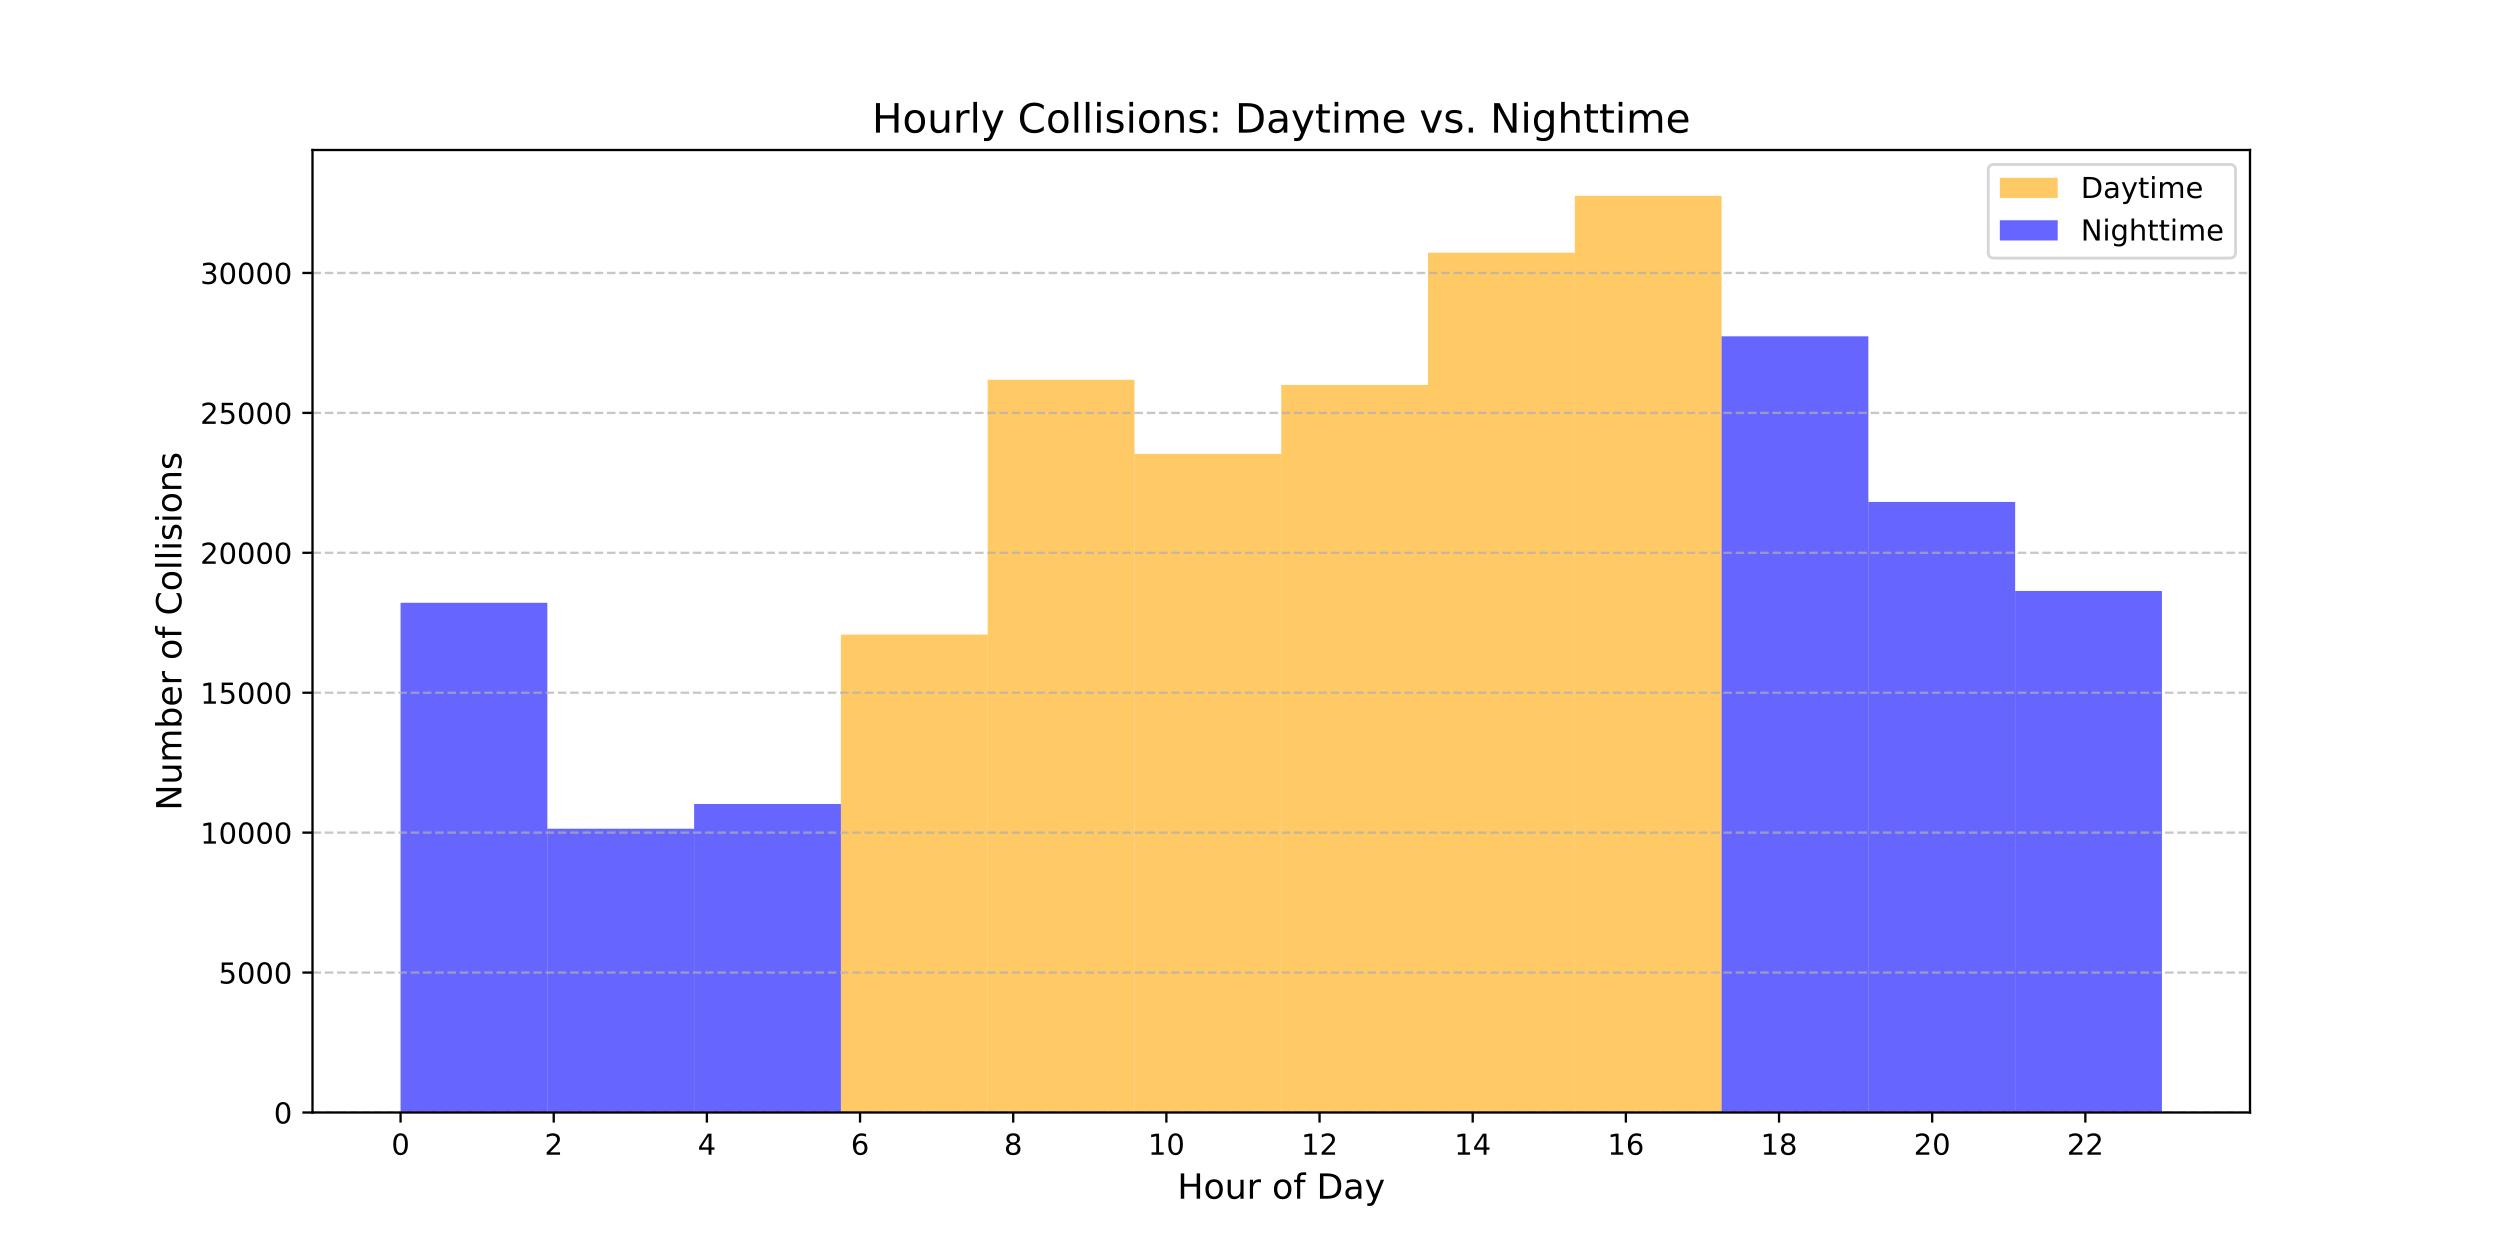
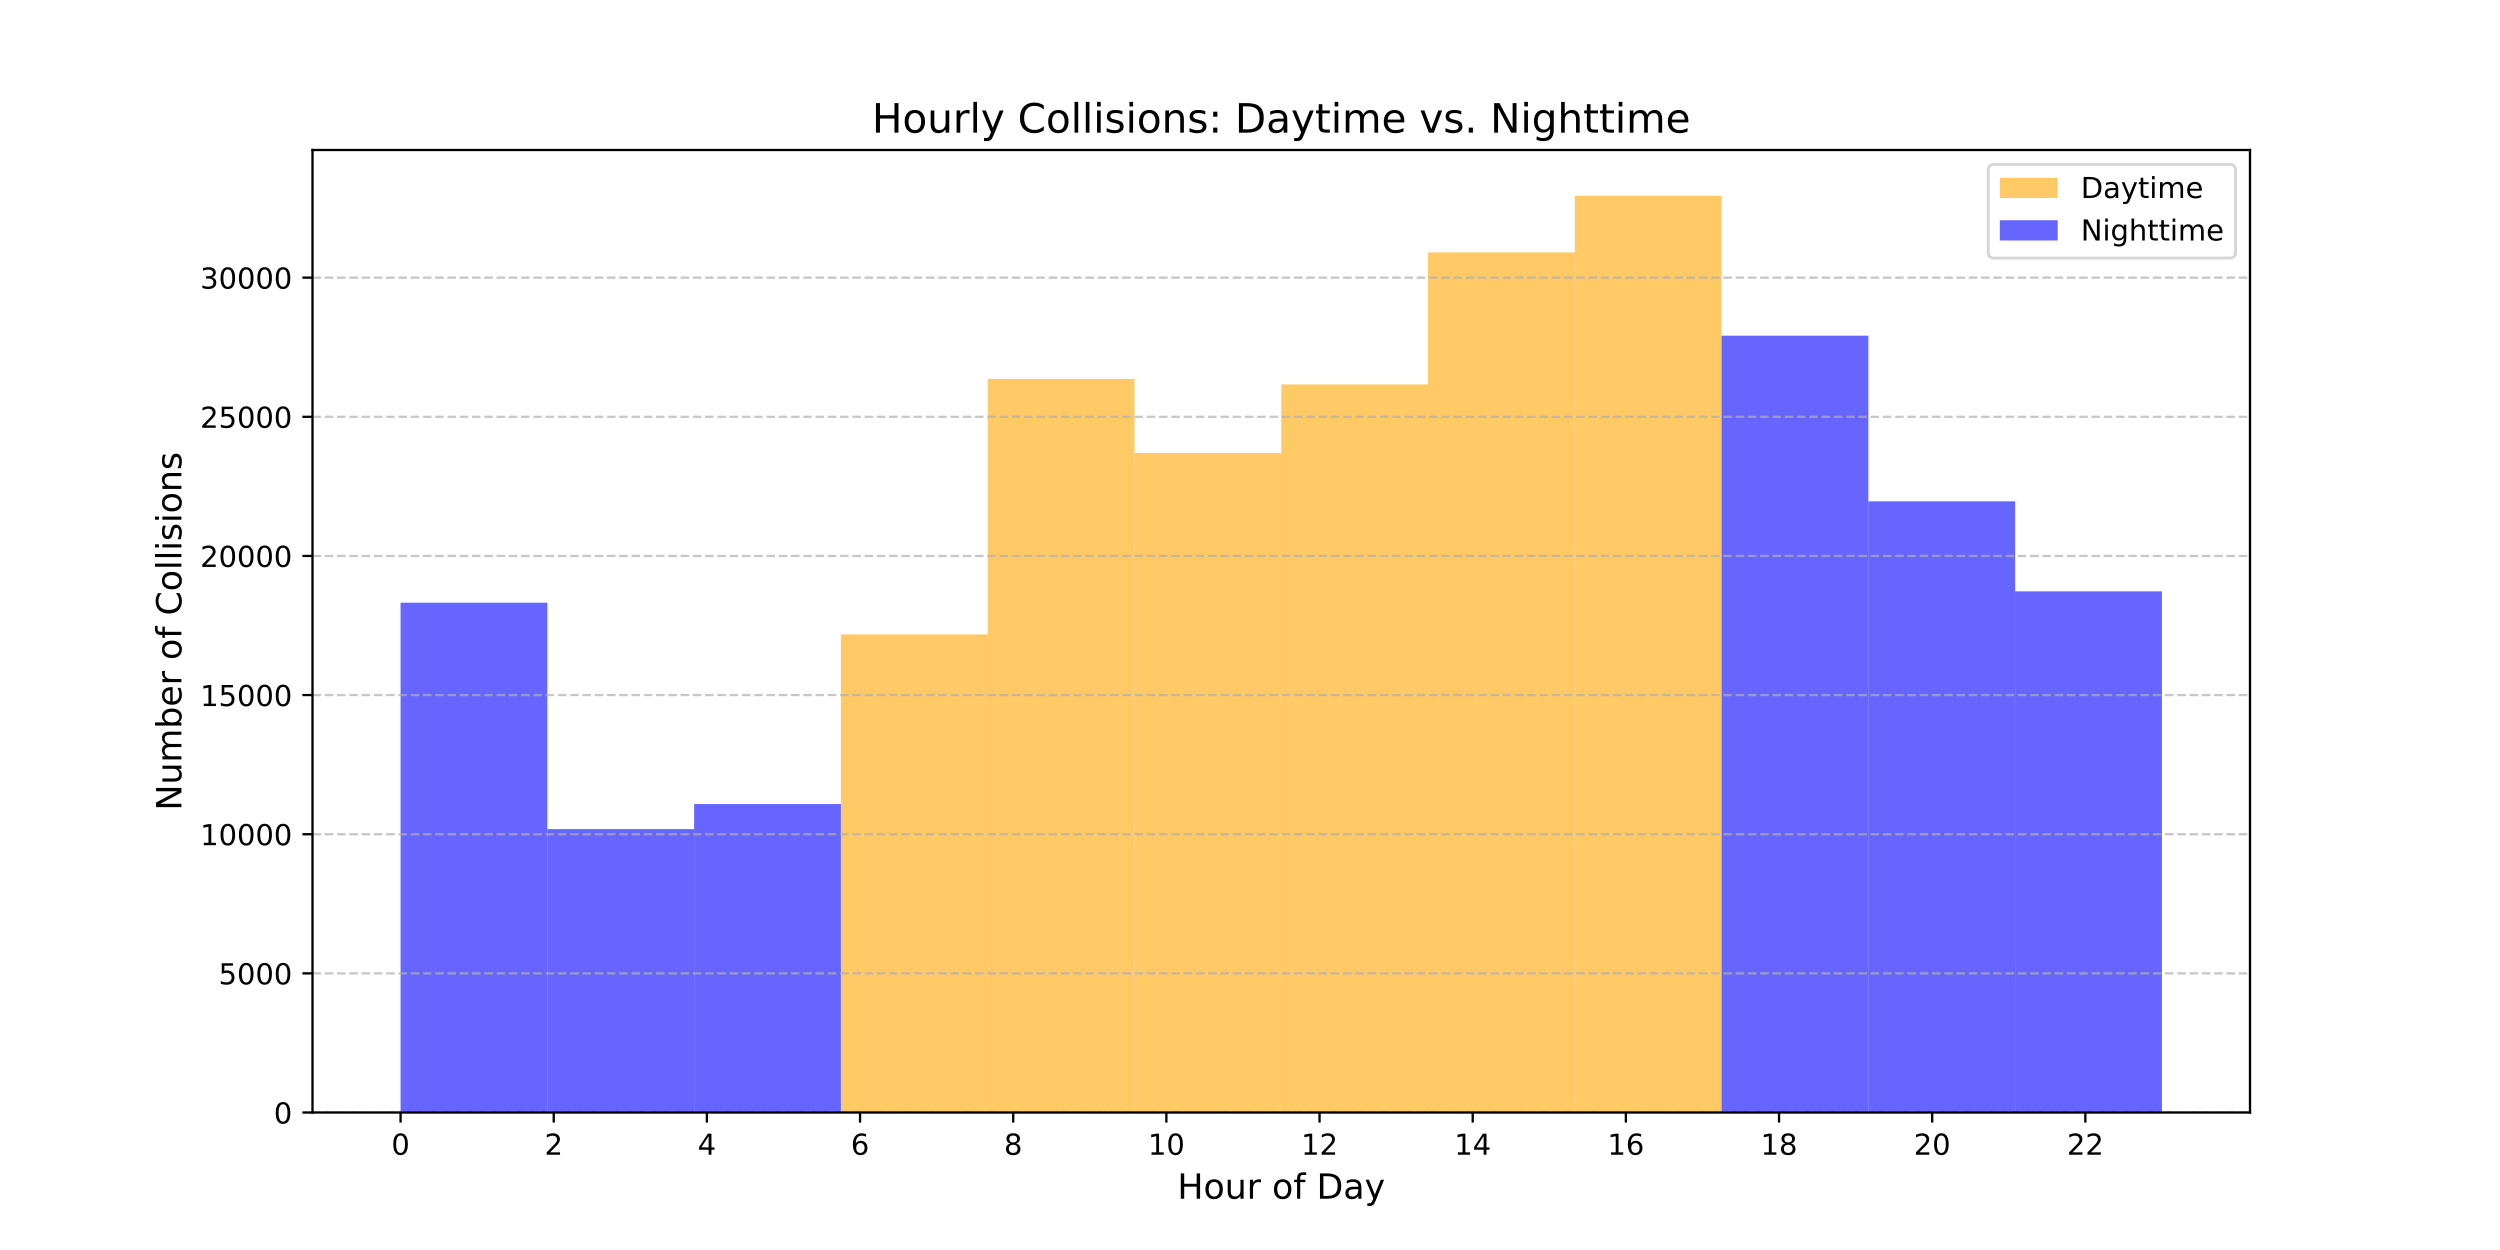
<svg xmlns="http://www.w3.org/2000/svg" xmlns:xlink="http://www.w3.org/1999/xlink" width="864pt" height="432pt" viewBox="0 0 864 432" version="1.1">
  <defs>
    <style type="text/css">*{stroke-linejoin: round; stroke-linecap: butt}</style>
  </defs>
  <g id="figure_1">
    <g id="patch_1">
      <path d="M 0 432  L 864 432  L 864 0  L 0 0  z " style="fill: #ffffff" />
    </g>
    <g id="axes_1">
      <g id="patch_2">
        <path d="M 108 384.48  L 777.6 384.48  L 777.6 51.84  L 108 51.84  z " style="fill: #ffffff" />
      </g>
      <g id="patch_3">
-         <path d="M 138.436 384.48  L 189.164 384.48  L 189.164 384.48  L 138.436 384.48  z " clip-path="url(#pb6c432908e)" style="fill: #ffa500; opacity: 0.6" />
+         <path d="M 138.436 384.48  L 189.164 384.48  L 189.164 384.48  L 138.436 384.48  z " clip-path="url(#p7456a41036)" style="fill: #ffa500; opacity: 0.6" />
      </g>
      <g id="patch_4">
-         <path d="M 189.164 384.48  L 239.891 384.48  L 239.891 384.48  L 189.164 384.48  z " clip-path="url(#pb6c432908e)" style="fill: #ffa500; opacity: 0.6" />
+         <path d="M 189.164 384.48  L 239.891 384.48  L 239.891 384.48  L 189.164 384.48  z " clip-path="url(#p7456a41036)" style="fill: #ffa500; opacity: 0.6" />
      </g>
      <g id="patch_5">
-         <path d="M 239.891 384.48  L 290.618 384.48  L 290.618 384.48  L 239.891 384.48  z " clip-path="url(#pb6c432908e)" style="fill: #ffa500; opacity: 0.6" />
+         <path d="M 239.891 384.48  L 290.618 384.48  L 290.618 384.48  L 239.891 384.48  z " clip-path="url(#p7456a41036)" style="fill: #ffa500; opacity: 0.6" />
      </g>
      <g id="patch_6">
-         <path d="M 290.618 384.48  L 341.345 384.48  L 341.345 219.32  L 290.618 219.32  z " clip-path="url(#pb6c432908e)" style="fill: #ffa500; opacity: 0.6" />
+         <path d="M 290.618 384.48  L 341.345 384.48  L 341.345 219.252  L 290.618 219.252  z " clip-path="url(#p7456a41036)" style="fill: #ffa500; opacity: 0.6" />
      </g>
      <g id="patch_7">
-         <path d="M 341.345 384.48  L 392.073 384.48  L 392.073 131.251  L 341.345 131.251  z " clip-path="url(#pb6c432908e)" style="fill: #ffa500; opacity: 0.6" />
+         <path d="M 341.345 384.48  L 392.073 384.48  L 392.073 130.963  L 341.345 130.963  z " clip-path="url(#p7456a41036)" style="fill: #ffa500; opacity: 0.6" />
      </g>
      <g id="patch_8">
-         <path d="M 392.073 384.48  L 442.8 384.48  L 442.8 156.851  L 392.073 156.851  z " clip-path="url(#pb6c432908e)" style="fill: #ffa500; opacity: 0.6" />
+         <path d="M 392.073 384.48  L 442.8 384.48  L 442.8 156.555  L 392.073 156.555  z " clip-path="url(#p7456a41036)" style="fill: #ffa500; opacity: 0.6" />
      </g>
      <g id="patch_9">
-         <path d="M 442.8 384.48  L 493.527 384.48  L 493.527 133.04  L 442.8 133.04  z " clip-path="url(#pb6c432908e)" style="fill: #ffa500; opacity: 0.6" />
+         <path d="M 442.8 384.48  L 493.527 384.48  L 493.527 132.858  L 442.8 132.858  z " clip-path="url(#p7456a41036)" style="fill: #ffa500; opacity: 0.6" />
      </g>
      <g id="patch_10">
-         <path d="M 493.527 384.48  L 544.255 384.48  L 544.255 87.313  L 493.527 87.313  z " clip-path="url(#pb6c432908e)" style="fill: #ffa500; opacity: 0.6" />
+         <path d="M 493.527 384.48  L 544.255 384.48  L 544.255 87.232  L 493.527 87.232  z " clip-path="url(#p7456a41036)" style="fill: #ffa500; opacity: 0.6" />
      </g>
      <g id="patch_11">
-         <path d="M 544.255 384.48  L 594.982 384.48  L 594.982 67.68  L 544.255 67.68  z " clip-path="url(#pb6c432908e)" style="fill: #ffa500; opacity: 0.6" />
+         <path d="M 544.255 384.48  L 594.982 384.48  L 594.982 67.68  L 544.255 67.68  z " clip-path="url(#p7456a41036)" style="fill: #ffa500; opacity: 0.6" />
      </g>
      <g id="patch_12">
-         <path d="M 594.982 384.48  L 645.709 384.48  L 645.709 384.48  L 594.982 384.48  z " clip-path="url(#pb6c432908e)" style="fill: #ffa500; opacity: 0.6" />
+         <path d="M 594.982 384.48  L 645.709 384.48  L 645.709 384.48  L 594.982 384.48  z " clip-path="url(#p7456a41036)" style="fill: #ffa500; opacity: 0.6" />
      </g>
      <g id="patch_13">
-         <path d="M 645.709 384.48  L 696.436 384.48  L 696.436 384.48  L 645.709 384.48  z " clip-path="url(#pb6c432908e)" style="fill: #ffa500; opacity: 0.6" />
+         <path d="M 645.709 384.48  L 696.436 384.48  L 696.436 384.48  L 645.709 384.48  z " clip-path="url(#p7456a41036)" style="fill: #ffa500; opacity: 0.6" />
      </g>
      <g id="patch_14">
-         <path d="M 696.436 384.48  L 747.164 384.48  L 747.164 384.48  L 696.436 384.48  z " clip-path="url(#pb6c432908e)" style="fill: #ffa500; opacity: 0.6" />
+         <path d="M 696.436 384.48  L 747.164 384.48  L 747.164 384.48  L 696.436 384.48  z " clip-path="url(#p7456a41036)" style="fill: #ffa500; opacity: 0.6" />
      </g>
      <g id="patch_15">
-         <path d="M 138.436 384.48  L 189.164 384.48  L 189.164 208.323  L 138.436 208.323  z " clip-path="url(#pb6c432908e)" style="fill: #0000ff; opacity: 0.6" />
+         <path d="M 138.436 384.48  L 189.164 384.48  L 189.164 208.297  L 138.436 208.297  z " clip-path="url(#p7456a41036)" style="fill: #0000ff; opacity: 0.6" />
      </g>
      <g id="patch_16">
-         <path d="M 189.164 384.48  L 239.891 384.48  L 239.891 286.401  L 189.164 286.401  z " clip-path="url(#pb6c432908e)" style="fill: #0000ff; opacity: 0.6" />
+         <path d="M 189.164 384.48  L 239.891 384.48  L 239.891 286.545  L 189.164 286.545  z " clip-path="url(#p7456a41036)" style="fill: #0000ff; opacity: 0.6" />
      </g>
      <g id="patch_17">
-         <path d="M 239.891 384.48  L 290.618 384.48  L 290.618 277.852  L 239.891 277.852  z " clip-path="url(#pb6c432908e)" style="fill: #0000ff; opacity: 0.6" />
+         <path d="M 239.891 384.48  L 290.618 384.48  L 290.618 277.88  L 239.891 277.88  z " clip-path="url(#p7456a41036)" style="fill: #0000ff; opacity: 0.6" />
      </g>
      <g id="patch_18">
-         <path d="M 290.618 384.48  L 341.345 384.48  L 341.345 384.48  L 290.618 384.48  z " clip-path="url(#pb6c432908e)" style="fill: #0000ff; opacity: 0.6" />
+         <path d="M 290.618 384.48  L 341.345 384.48  L 341.345 384.48  L 290.618 384.48  z " clip-path="url(#p7456a41036)" style="fill: #0000ff; opacity: 0.6" />
      </g>
      <g id="patch_19">
-         <path d="M 341.345 384.48  L 392.073 384.48  L 392.073 384.48  L 341.345 384.48  z " clip-path="url(#pb6c432908e)" style="fill: #0000ff; opacity: 0.6" />
+         <path d="M 341.345 384.48  L 392.073 384.48  L 392.073 384.48  L 341.345 384.48  z " clip-path="url(#p7456a41036)" style="fill: #0000ff; opacity: 0.6" />
      </g>
      <g id="patch_20">
-         <path d="M 392.073 384.48  L 442.8 384.48  L 442.8 384.48  L 392.073 384.48  z " clip-path="url(#pb6c432908e)" style="fill: #0000ff; opacity: 0.6" />
+         <path d="M 392.073 384.48  L 442.8 384.48  L 442.8 384.48  L 392.073 384.48  z " clip-path="url(#p7456a41036)" style="fill: #0000ff; opacity: 0.6" />
      </g>
      <g id="patch_21">
-         <path d="M 442.8 384.48  L 493.527 384.48  L 493.527 384.48  L 442.8 384.48  z " clip-path="url(#pb6c432908e)" style="fill: #0000ff; opacity: 0.6" />
+         <path d="M 442.8 384.48  L 493.527 384.48  L 493.527 384.48  L 442.8 384.48  z " clip-path="url(#p7456a41036)" style="fill: #0000ff; opacity: 0.6" />
      </g>
      <g id="patch_22">
-         <path d="M 493.527 384.48  L 544.255 384.48  L 544.255 384.48  L 493.527 384.48  z " clip-path="url(#pb6c432908e)" style="fill: #0000ff; opacity: 0.6" />
+         <path d="M 493.527 384.48  L 544.255 384.48  L 544.255 384.48  L 493.527 384.48  z " clip-path="url(#p7456a41036)" style="fill: #0000ff; opacity: 0.6" />
      </g>
      <g id="patch_23">
-         <path d="M 544.255 384.48  L 594.982 384.48  L 594.982 384.48  L 544.255 384.48  z " clip-path="url(#pb6c432908e)" style="fill: #0000ff; opacity: 0.6" />
+         <path d="M 544.255 384.48  L 594.982 384.48  L 594.982 384.48  L 544.255 384.48  z " clip-path="url(#p7456a41036)" style="fill: #0000ff; opacity: 0.6" />
      </g>
      <g id="patch_24">
-         <path d="M 594.982 384.48  L 645.709 384.48  L 645.709 116.231  L 594.982 116.231  z " clip-path="url(#pb6c432908e)" style="fill: #0000ff; opacity: 0.6" />
+         <path d="M 594.982 384.48  L 645.709 384.48  L 645.709 116.008  L 594.982 116.008  z " clip-path="url(#p7456a41036)" style="fill: #0000ff; opacity: 0.6" />
      </g>
      <g id="patch_25">
-         <path d="M 645.709 384.48  L 696.436 384.48  L 696.436 173.477  L 645.709 173.477  z " clip-path="url(#pb6c432908e)" style="fill: #0000ff; opacity: 0.6" />
+         <path d="M 645.709 384.48  L 696.436 384.48  L 696.436 173.261  L 645.709 173.261  z " clip-path="url(#p7456a41036)" style="fill: #0000ff; opacity: 0.6" />
      </g>
      <g id="patch_26">
-         <path d="M 696.436 384.48  L 747.164 384.48  L 747.164 204.232  L 696.436 204.232  z " clip-path="url(#pb6c432908e)" style="fill: #0000ff; opacity: 0.6" />
+         <path d="M 696.436 384.48  L 747.164 384.48  L 747.164 204.373  L 696.436 204.373  z " clip-path="url(#p7456a41036)" style="fill: #0000ff; opacity: 0.6" />
      </g>
      <g id="matplotlib.axis_1">
        <g id="xtick_1">
          <g id="line2d_1">
            <defs>
-               <path id="m6da66407d5" d="M 0 0  L 0 3.5  " style="stroke: #000000; stroke-width: 0.8" />
+               <path id="meccb9bf5b3" d="M 0 0  L 0 3.5  " style="stroke: #000000; stroke-width: 0.8" />
            </defs>
            <g>
-               <use xlink:href="#m6da66407d5" x="138.436" y="384.48" style="stroke: #000000; stroke-width: 0.8" />
+               <use xlink:href="#meccb9bf5b3" x="138.436" y="384.48" style="stroke: #000000; stroke-width: 0.8" />
            </g>
          </g>
          <g id="text_1">
            <g transform="translate(135.2551 399.0784) scale(0.1 -0.1)">
              <defs>
                <path id="DejaVuSans-30" d="M 2034 4250  Q 1547 4250 1301 3770  Q 1056 3291 1056 2328  Q 1056 1369 1301 889  Q 1547 409 2034 409  Q 2525 409 2770 889  Q 3016 1369 3016 2328  Q 3016 3291 2770 3770  Q 2525 4250 2034 4250  z M 2034 4750  Q 2819 4750 3233 4129  Q 3647 3509 3647 2328  Q 3647 1150 3233 529  Q 2819 -91 2034 -91  Q 1250 -91 836 529  Q 422 1150 422 2328  Q 422 3509 836 4129  Q 1250 4750 2034 4750  z " transform="scale(0.015625)" />
              </defs>
              <use xlink:href="#DejaVuSans-30" />
            </g>
          </g>
        </g>
        <g id="xtick_2">
          <g id="line2d_2">
            <g>
-               <use xlink:href="#m6da66407d5" x="191.369" y="384.48" style="stroke: #000000; stroke-width: 0.8" />
+               <use xlink:href="#meccb9bf5b3" x="191.369" y="384.48" style="stroke: #000000; stroke-width: 0.8" />
            </g>
          </g>
          <g id="text_2">
            <g transform="translate(188.1879 399.0784) scale(0.1 -0.1)">
              <defs>
                <path id="DejaVuSans-32" d="M 1228 531  L 3431 531  L 3431 0  L 469 0  L 469 531  Q 828 903 1448 1529  Q 2069 2156 2228 2338  Q 2531 2678 2651 2914  Q 2772 3150 2772 3378  Q 2772 3750 2511 3984  Q 2250 4219 1831 4219  Q 1534 4219 1204 4116  Q 875 4013 500 3803  L 500 4441  Q 881 4594 1212 4672  Q 1544 4750 1819 4750  Q 2544 4750 2975 4387  Q 3406 4025 3406 3419  Q 3406 3131 3298 2873  Q 3191 2616 2906 2266  Q 2828 2175 2409 1742  Q 1991 1309 1228 531  z " transform="scale(0.015625)" />
              </defs>
              <use xlink:href="#DejaVuSans-32" />
            </g>
          </g>
        </g>
        <g id="xtick_3">
          <g id="line2d_3">
            <g>
-               <use xlink:href="#m6da66407d5" x="244.302" y="384.48" style="stroke: #000000; stroke-width: 0.8" />
+               <use xlink:href="#meccb9bf5b3" x="244.302" y="384.48" style="stroke: #000000; stroke-width: 0.8" />
            </g>
          </g>
          <g id="text_3">
            <g transform="translate(241.1207 399.0784) scale(0.1 -0.1)">
              <defs>
                <path id="DejaVuSans-34" d="M 2419 4116  L 825 1625  L 2419 1625  L 2419 4116  z M 2253 4666  L 3047 4666  L 3047 1625  L 3713 1625  L 3713 1100  L 3047 1100  L 3047 0  L 2419 0  L 2419 1100  L 313 1100  L 313 1709  L 2253 4666  z " transform="scale(0.015625)" />
              </defs>
              <use xlink:href="#DejaVuSans-34" />
            </g>
          </g>
        </g>
        <g id="xtick_4">
          <g id="line2d_4">
            <g>
-               <use xlink:href="#m6da66407d5" x="297.235" y="384.48" style="stroke: #000000; stroke-width: 0.8" />
+               <use xlink:href="#meccb9bf5b3" x="297.235" y="384.48" style="stroke: #000000; stroke-width: 0.8" />
            </g>
          </g>
          <g id="text_4">
            <g transform="translate(294.0535 399.0784) scale(0.1 -0.1)">
              <defs>
                <path id="DejaVuSans-36" d="M 2113 2584  Q 1688 2584 1439 2293  Q 1191 2003 1191 1497  Q 1191 994 1439 701  Q 1688 409 2113 409  Q 2538 409 2786 701  Q 3034 994 3034 1497  Q 3034 2003 2786 2293  Q 2538 2584 2113 2584  z M 3366 4563  L 3366 3988  Q 3128 4100 2886 4159  Q 2644 4219 2406 4219  Q 1781 4219 1451 3797  Q 1122 3375 1075 2522  Q 1259 2794 1537 2939  Q 1816 3084 2150 3084  Q 2853 3084 3261 2657  Q 3669 2231 3669 1497  Q 3669 778 3244 343  Q 2819 -91 2113 -91  Q 1303 -91 875 529  Q 447 1150 447 2328  Q 447 3434 972 4092  Q 1497 4750 2381 4750  Q 2619 4750 2861 4703  Q 3103 4656 3366 4563  z " transform="scale(0.015625)" />
              </defs>
              <use xlink:href="#DejaVuSans-36" />
            </g>
          </g>
        </g>
        <g id="xtick_5">
          <g id="line2d_5">
            <g>
-               <use xlink:href="#m6da66407d5" x="350.168" y="384.48" style="stroke: #000000; stroke-width: 0.8" />
+               <use xlink:href="#meccb9bf5b3" x="350.168" y="384.48" style="stroke: #000000; stroke-width: 0.8" />
            </g>
          </g>
          <g id="text_5">
            <g transform="translate(346.9863 399.0784) scale(0.1 -0.1)">
              <defs>
                <path id="DejaVuSans-38" d="M 2034 2216  Q 1584 2216 1326 1975  Q 1069 1734 1069 1313  Q 1069 891 1326 650  Q 1584 409 2034 409  Q 2484 409 2743 651  Q 3003 894 3003 1313  Q 3003 1734 2745 1975  Q 2488 2216 2034 2216  z M 1403 2484  Q 997 2584 770 2862  Q 544 3141 544 3541  Q 544 4100 942 4425  Q 1341 4750 2034 4750  Q 2731 4750 3128 4425  Q 3525 4100 3525 3541  Q 3525 3141 3298 2862  Q 3072 2584 2669 2484  Q 3125 2378 3379 2068  Q 3634 1759 3634 1313  Q 3634 634 3220 271  Q 2806 -91 2034 -91  Q 1263 -91 848 271  Q 434 634 434 1313  Q 434 1759 690 2068  Q 947 2378 1403 2484  z M 1172 3481  Q 1172 3119 1398 2916  Q 1625 2713 2034 2713  Q 2441 2713 2670 2916  Q 2900 3119 2900 3481  Q 2900 3844 2670 4047  Q 2441 4250 2034 4250  Q 1625 4250 1398 4047  Q 1172 3844 1172 3481  z " transform="scale(0.015625)" />
              </defs>
              <use xlink:href="#DejaVuSans-38" />
            </g>
          </g>
        </g>
        <g id="xtick_6">
          <g id="line2d_6">
            <g>
-               <use xlink:href="#m6da66407d5" x="403.1" y="384.48" style="stroke: #000000; stroke-width: 0.8" />
+               <use xlink:href="#meccb9bf5b3" x="403.1" y="384.48" style="stroke: #000000; stroke-width: 0.8" />
            </g>
          </g>
          <g id="text_6">
            <g transform="translate(396.7379 399.0784) scale(0.1 -0.1)">
              <defs>
                <path id="DejaVuSans-31" d="M 794 531  L 1825 531  L 1825 4091  L 703 3866  L 703 4441  L 1819 4666  L 2450 4666  L 2450 531  L 3481 531  L 3481 0  L 794 0  L 794 531  z " transform="scale(0.015625)" />
              </defs>
              <use xlink:href="#DejaVuSans-31" />
              <use xlink:href="#DejaVuSans-30" transform="translate(63.62305 0)" />
            </g>
          </g>
        </g>
        <g id="xtick_7">
          <g id="line2d_7">
            <g>
-               <use xlink:href="#m6da66407d5" x="456.033" y="384.48" style="stroke: #000000; stroke-width: 0.8" />
+               <use xlink:href="#meccb9bf5b3" x="456.033" y="384.48" style="stroke: #000000; stroke-width: 0.8" />
            </g>
          </g>
          <g id="text_7">
            <g transform="translate(449.6707 399.0784) scale(0.1 -0.1)">
              <use xlink:href="#DejaVuSans-31" />
              <use xlink:href="#DejaVuSans-32" transform="translate(63.62305 0)" />
            </g>
          </g>
        </g>
        <g id="xtick_8">
          <g id="line2d_8">
            <g>
-               <use xlink:href="#m6da66407d5" x="508.966" y="384.48" style="stroke: #000000; stroke-width: 0.8" />
+               <use xlink:href="#meccb9bf5b3" x="508.966" y="384.48" style="stroke: #000000; stroke-width: 0.8" />
            </g>
          </g>
          <g id="text_8">
            <g transform="translate(502.6035 399.0784) scale(0.1 -0.1)">
              <use xlink:href="#DejaVuSans-31" />
              <use xlink:href="#DejaVuSans-34" transform="translate(63.62305 0)" />
            </g>
          </g>
        </g>
        <g id="xtick_9">
          <g id="line2d_9">
            <g>
-               <use xlink:href="#m6da66407d5" x="561.899" y="384.48" style="stroke: #000000; stroke-width: 0.8" />
+               <use xlink:href="#meccb9bf5b3" x="561.899" y="384.48" style="stroke: #000000; stroke-width: 0.8" />
            </g>
          </g>
          <g id="text_9">
            <g transform="translate(555.5363 399.0784) scale(0.1 -0.1)">
              <use xlink:href="#DejaVuSans-31" />
              <use xlink:href="#DejaVuSans-36" transform="translate(63.62305 0)" />
            </g>
          </g>
        </g>
        <g id="xtick_10">
          <g id="line2d_10">
            <g>
-               <use xlink:href="#m6da66407d5" x="614.832" y="384.48" style="stroke: #000000; stroke-width: 0.8" />
+               <use xlink:href="#meccb9bf5b3" x="614.832" y="384.48" style="stroke: #000000; stroke-width: 0.8" />
            </g>
          </g>
          <g id="text_10">
            <g transform="translate(608.4691 399.0784) scale(0.1 -0.1)">
              <use xlink:href="#DejaVuSans-31" />
              <use xlink:href="#DejaVuSans-38" transform="translate(63.62305 0)" />
            </g>
          </g>
        </g>
        <g id="xtick_11">
          <g id="line2d_11">
            <g>
-               <use xlink:href="#m6da66407d5" x="667.764" y="384.48" style="stroke: #000000; stroke-width: 0.8" />
+               <use xlink:href="#meccb9bf5b3" x="667.764" y="384.48" style="stroke: #000000; stroke-width: 0.8" />
            </g>
          </g>
          <g id="text_11">
            <g transform="translate(661.4019 399.0784) scale(0.1 -0.1)">
              <use xlink:href="#DejaVuSans-32" />
              <use xlink:href="#DejaVuSans-30" transform="translate(63.62305 0)" />
            </g>
          </g>
        </g>
        <g id="xtick_12">
          <g id="line2d_12">
            <g>
-               <use xlink:href="#m6da66407d5" x="720.697" y="384.48" style="stroke: #000000; stroke-width: 0.8" />
+               <use xlink:href="#meccb9bf5b3" x="720.697" y="384.48" style="stroke: #000000; stroke-width: 0.8" />
            </g>
          </g>
          <g id="text_12">
            <g transform="translate(714.3347 399.0784) scale(0.1 -0.1)">
              <use xlink:href="#DejaVuSans-32" />
              <use xlink:href="#DejaVuSans-32" transform="translate(63.62305 0)" />
            </g>
          </g>
        </g>
        <g id="text_13">
          <g transform="translate(406.9022 414.2763) scale(0.12 -0.12)">
            <defs>
              <path id="DejaVuSans-48" d="M 628 4666  L 1259 4666  L 1259 2753  L 3553 2753  L 3553 4666  L 4184 4666  L 4184 0  L 3553 0  L 3553 2222  L 1259 2222  L 1259 0  L 628 0  L 628 4666  z " transform="scale(0.015625)" />
              <path id="DejaVuSans-6f" d="M 1959 3097  Q 1497 3097 1228 2736  Q 959 2375 959 1747  Q 959 1119 1226 758  Q 1494 397 1959 397  Q 2419 397 2687 759  Q 2956 1122 2956 1747  Q 2956 2369 2687 2733  Q 2419 3097 1959 3097  z M 1959 3584  Q 2709 3584 3137 3096  Q 3566 2609 3566 1747  Q 3566 888 3137 398  Q 2709 -91 1959 -91  Q 1206 -91 779 398  Q 353 888 353 1747  Q 353 2609 779 3096  Q 1206 3584 1959 3584  z " transform="scale(0.015625)" />
              <path id="DejaVuSans-75" d="M 544 1381  L 544 3500  L 1119 3500  L 1119 1403  Q 1119 906 1312 657  Q 1506 409 1894 409  Q 2359 409 2629 706  Q 2900 1003 2900 1516  L 2900 3500  L 3475 3500  L 3475 0  L 2900 0  L 2900 538  Q 2691 219 2414 64  Q 2138 -91 1772 -91  Q 1169 -91 856 284  Q 544 659 544 1381  z M 1991 3584  L 1991 3584  z " transform="scale(0.015625)" />
              <path id="DejaVuSans-72" d="M 2631 2963  Q 2534 3019 2420 3045  Q 2306 3072 2169 3072  Q 1681 3072 1420 2755  Q 1159 2438 1159 1844  L 1159 0  L 581 0  L 581 3500  L 1159 3500  L 1159 2956  Q 1341 3275 1631 3429  Q 1922 3584 2338 3584  Q 2397 3584 2469 3576  Q 2541 3569 2628 3553  L 2631 2963  z " transform="scale(0.015625)" />
              <path id="DejaVuSans-20" transform="scale(0.015625)" />
              <path id="DejaVuSans-66" d="M 2375 4863  L 2375 4384  L 1825 4384  Q 1516 4384 1395 4259  Q 1275 4134 1275 3809  L 1275 3500  L 2222 3500  L 2222 3053  L 1275 3053  L 1275 0  L 697 0  L 697 3053  L 147 3053  L 147 3500  L 697 3500  L 697 3744  Q 697 4328 969 4595  Q 1241 4863 1831 4863  L 2375 4863  z " transform="scale(0.015625)" />
              <path id="DejaVuSans-44" d="M 1259 4147  L 1259 519  L 2022 519  Q 2988 519 3436 956  Q 3884 1394 3884 2338  Q 3884 3275 3436 3711  Q 2988 4147 2022 4147  L 1259 4147  z M 628 4666  L 1925 4666  Q 3281 4666 3915 4102  Q 4550 3538 4550 2338  Q 4550 1131 3912 565  Q 3275 0 1925 0  L 628 0  L 628 4666  z " transform="scale(0.015625)" />
              <path id="DejaVuSans-61" d="M 2194 1759  Q 1497 1759 1228 1600  Q 959 1441 959 1056  Q 959 750 1161 570  Q 1363 391 1709 391  Q 2188 391 2477 730  Q 2766 1069 2766 1631  L 2766 1759  L 2194 1759  z M 3341 1997  L 3341 0  L 2766 0  L 2766 531  Q 2569 213 2275 61  Q 1981 -91 1556 -91  Q 1019 -91 701 211  Q 384 513 384 1019  Q 384 1609 779 1909  Q 1175 2209 1959 2209  L 2766 2209  L 2766 2266  Q 2766 2663 2505 2880  Q 2244 3097 1772 3097  Q 1472 3097 1187 3025  Q 903 2953 641 2809  L 641 3341  Q 956 3463 1253 3523  Q 1550 3584 1831 3584  Q 2591 3584 2966 3190  Q 3341 2797 3341 1997  z " transform="scale(0.015625)" />
              <path id="DejaVuSans-79" d="M 2059 -325  Q 1816 -950 1584 -1140  Q 1353 -1331 966 -1331  L 506 -1331  L 506 -850  L 844 -850  Q 1081 -850 1212 -737  Q 1344 -625 1503 -206  L 1606 56  L 191 3500  L 800 3500  L 1894 763  L 2988 3500  L 3597 3500  L 2059 -325  z " transform="scale(0.015625)" />
            </defs>
            <use xlink:href="#DejaVuSans-48" />
            <use xlink:href="#DejaVuSans-6f" transform="translate(75.19531 0)" />
            <use xlink:href="#DejaVuSans-75" transform="translate(136.377 0)" />
            <use xlink:href="#DejaVuSans-72" transform="translate(199.7559 0)" />
            <use xlink:href="#DejaVuSans-20" transform="translate(240.8691 0)" />
            <use xlink:href="#DejaVuSans-6f" transform="translate(272.6562 0)" />
            <use xlink:href="#DejaVuSans-66" transform="translate(333.8379 0)" />
            <use xlink:href="#DejaVuSans-20" transform="translate(369.043 0)" />
            <use xlink:href="#DejaVuSans-44" transform="translate(400.8301 0)" />
            <use xlink:href="#DejaVuSans-61" transform="translate(477.832 0)" />
            <use xlink:href="#DejaVuSans-79" transform="translate(539.1113 0)" />
          </g>
        </g>
      </g>
      <g id="matplotlib.axis_2">
        <g id="ytick_1">
          <g id="line2d_13">
-             <path d="M 108 384.48  L 777.6 384.48  " clip-path="url(#pb6c432908e)" style="fill: none; stroke-dasharray: 2.96,1.28; stroke-dashoffset: 0; stroke: #b0b0b0; stroke-opacity: 0.7; stroke-width: 0.8" />
+             <path d="M 108 384.48  L 777.6 384.48  " clip-path="url(#p7456a41036)" style="fill: none; stroke-dasharray: 2.96,1.28; stroke-dashoffset: 0; stroke: #b0b0b0; stroke-opacity: 0.7; stroke-width: 0.8" />
          </g>
          <g id="line2d_14">
            <defs>
-               <path id="m49948c0cd3" d="M 0 0  L -3.5 0  " style="stroke: #000000; stroke-width: 0.8" />
+               <path id="me35b5e90fb" d="M 0 0  L -3.5 0  " style="stroke: #000000; stroke-width: 0.8" />
            </defs>
            <g>
-               <use xlink:href="#m49948c0cd3" x="108" y="384.48" style="stroke: #000000; stroke-width: 0.8" />
+               <use xlink:href="#me35b5e90fb" x="108" y="384.48" style="stroke: #000000; stroke-width: 0.8" />
            </g>
          </g>
          <g id="text_14">
            <g transform="translate(94.6375 388.2792) scale(0.1 -0.1)">
              <use xlink:href="#DejaVuSans-30" />
            </g>
          </g>
        </g>
        <g id="ytick_2">
          <g id="line2d_15">
-             <path d="M 108 336.122  L 777.6 336.122  " clip-path="url(#pb6c432908e)" style="fill: none; stroke-dasharray: 2.96,1.28; stroke-dashoffset: 0; stroke: #b0b0b0; stroke-opacity: 0.7; stroke-width: 0.8" />
+             <path d="M 108 336.393  L 777.6 336.393  " clip-path="url(#p7456a41036)" style="fill: none; stroke-dasharray: 2.96,1.28; stroke-dashoffset: 0; stroke: #b0b0b0; stroke-opacity: 0.7; stroke-width: 0.8" />
          </g>
          <g id="line2d_16">
            <g>
-               <use xlink:href="#m49948c0cd3" x="108" y="336.122" style="stroke: #000000; stroke-width: 0.8" />
+               <use xlink:href="#me35b5e90fb" x="108" y="336.393" style="stroke: #000000; stroke-width: 0.8" />
            </g>
          </g>
          <g id="text_15">
-             <g transform="translate(75.55 339.9217) scale(0.1 -0.1)">
+             <g transform="translate(75.55 340.1918) scale(0.1 -0.1)">
              <defs>
                <path id="DejaVuSans-35" d="M 691 4666  L 3169 4666  L 3169 4134  L 1269 4134  L 1269 2991  Q 1406 3038 1543 3061  Q 1681 3084 1819 3084  Q 2600 3084 3056 2656  Q 3513 2228 3513 1497  Q 3513 744 3044 326  Q 2575 -91 1722 -91  Q 1428 -91 1123 -41  Q 819 9 494 109  L 494 744  Q 775 591 1075 516  Q 1375 441 1709 441  Q 2250 441 2565 725  Q 2881 1009 2881 1497  Q 2881 1984 2565 2268  Q 2250 2553 1709 2553  Q 1456 2553 1204 2497  Q 953 2441 691 2322  L 691 4666  z " transform="scale(0.015625)" />
              </defs>
              <use xlink:href="#DejaVuSans-35" />
              <use xlink:href="#DejaVuSans-30" transform="translate(63.62305 0)" />
              <use xlink:href="#DejaVuSans-30" transform="translate(127.2461 0)" />
              <use xlink:href="#DejaVuSans-30" transform="translate(190.8691 0)" />
            </g>
          </g>
        </g>
        <g id="ytick_3">
          <g id="line2d_17">
-             <path d="M 108 287.765  L 777.6 287.765  " clip-path="url(#pb6c432908e)" style="fill: none; stroke-dasharray: 2.96,1.28; stroke-dashoffset: 0; stroke: #b0b0b0; stroke-opacity: 0.7; stroke-width: 0.8" />
+             <path d="M 108 288.305  L 777.6 288.305  " clip-path="url(#p7456a41036)" style="fill: none; stroke-dasharray: 2.96,1.28; stroke-dashoffset: 0; stroke: #b0b0b0; stroke-opacity: 0.7; stroke-width: 0.8" />
          </g>
          <g id="line2d_18">
            <g>
-               <use xlink:href="#m49948c0cd3" x="108" y="287.765" style="stroke: #000000; stroke-width: 0.8" />
+               <use xlink:href="#me35b5e90fb" x="108" y="288.305" style="stroke: #000000; stroke-width: 0.8" />
            </g>
          </g>
          <g id="text_16">
-             <g transform="translate(69.1875 291.5641) scale(0.1 -0.1)">
+             <g transform="translate(69.1875 292.1044) scale(0.1 -0.1)">
              <use xlink:href="#DejaVuSans-31" />
              <use xlink:href="#DejaVuSans-30" transform="translate(63.62305 0)" />
              <use xlink:href="#DejaVuSans-30" transform="translate(127.2461 0)" />
              <use xlink:href="#DejaVuSans-30" transform="translate(190.8691 0)" />
              <use xlink:href="#DejaVuSans-30" transform="translate(254.4922 0)" />
            </g>
          </g>
        </g>
        <g id="ytick_4">
          <g id="line2d_19">
-             <path d="M 108 239.407  L 777.6 239.407  " clip-path="url(#pb6c432908e)" style="fill: none; stroke-dasharray: 2.96,1.28; stroke-dashoffset: 0; stroke: #b0b0b0; stroke-opacity: 0.7; stroke-width: 0.8" />
+             <path d="M 108 240.218  L 777.6 240.218  " clip-path="url(#p7456a41036)" style="fill: none; stroke-dasharray: 2.96,1.28; stroke-dashoffset: 0; stroke: #b0b0b0; stroke-opacity: 0.7; stroke-width: 0.8" />
          </g>
          <g id="line2d_20">
            <g>
-               <use xlink:href="#m49948c0cd3" x="108" y="239.407" style="stroke: #000000; stroke-width: 0.8" />
+               <use xlink:href="#me35b5e90fb" x="108" y="240.218" style="stroke: #000000; stroke-width: 0.8" />
            </g>
          </g>
          <g id="text_17">
-             <g transform="translate(69.1875 243.2066) scale(0.1 -0.1)">
+             <g transform="translate(69.1875 244.0169) scale(0.1 -0.1)">
              <use xlink:href="#DejaVuSans-31" />
              <use xlink:href="#DejaVuSans-35" transform="translate(63.62305 0)" />
              <use xlink:href="#DejaVuSans-30" transform="translate(127.2461 0)" />
              <use xlink:href="#DejaVuSans-30" transform="translate(190.8691 0)" />
              <use xlink:href="#DejaVuSans-30" transform="translate(254.4922 0)" />
            </g>
          </g>
        </g>
        <g id="ytick_5">
          <g id="line2d_21">
-             <path d="M 108 191.05  L 777.6 191.05  " clip-path="url(#pb6c432908e)" style="fill: none; stroke-dasharray: 2.96,1.28; stroke-dashoffset: 0; stroke: #b0b0b0; stroke-opacity: 0.7; stroke-width: 0.8" />
+             <path d="M 108 192.13  L 777.6 192.13  " clip-path="url(#p7456a41036)" style="fill: none; stroke-dasharray: 2.96,1.28; stroke-dashoffset: 0; stroke: #b0b0b0; stroke-opacity: 0.7; stroke-width: 0.8" />
          </g>
          <g id="line2d_22">
            <g>
-               <use xlink:href="#m49948c0cd3" x="108" y="191.05" style="stroke: #000000; stroke-width: 0.8" />
+               <use xlink:href="#me35b5e90fb" x="108" y="192.13" style="stroke: #000000; stroke-width: 0.8" />
            </g>
          </g>
          <g id="text_18">
-             <g transform="translate(69.1875 194.849) scale(0.1 -0.1)">
+             <g transform="translate(69.1875 195.9295) scale(0.1 -0.1)">
              <use xlink:href="#DejaVuSans-32" />
              <use xlink:href="#DejaVuSans-30" transform="translate(63.62305 0)" />
              <use xlink:href="#DejaVuSans-30" transform="translate(127.2461 0)" />
              <use xlink:href="#DejaVuSans-30" transform="translate(190.8691 0)" />
              <use xlink:href="#DejaVuSans-30" transform="translate(254.4922 0)" />
            </g>
          </g>
        </g>
        <g id="ytick_6">
          <g id="line2d_23">
-             <path d="M 108 142.692  L 777.6 142.692  " clip-path="url(#pb6c432908e)" style="fill: none; stroke-dasharray: 2.96,1.28; stroke-dashoffset: 0; stroke: #b0b0b0; stroke-opacity: 0.7; stroke-width: 0.8" />
+             <path d="M 108 144.043  L 777.6 144.043  " clip-path="url(#p7456a41036)" style="fill: none; stroke-dasharray: 2.96,1.28; stroke-dashoffset: 0; stroke: #b0b0b0; stroke-opacity: 0.7; stroke-width: 0.8" />
          </g>
          <g id="line2d_24">
            <g>
-               <use xlink:href="#m49948c0cd3" x="108" y="142.692" style="stroke: #000000; stroke-width: 0.8" />
+               <use xlink:href="#me35b5e90fb" x="108" y="144.043" style="stroke: #000000; stroke-width: 0.8" />
            </g>
          </g>
          <g id="text_19">
-             <g transform="translate(69.1875 146.4915) scale(0.1 -0.1)">
+             <g transform="translate(69.1875 147.8421) scale(0.1 -0.1)">
              <use xlink:href="#DejaVuSans-32" />
              <use xlink:href="#DejaVuSans-35" transform="translate(63.62305 0)" />
              <use xlink:href="#DejaVuSans-30" transform="translate(127.2461 0)" />
              <use xlink:href="#DejaVuSans-30" transform="translate(190.8691 0)" />
              <use xlink:href="#DejaVuSans-30" transform="translate(254.4922 0)" />
            </g>
          </g>
        </g>
        <g id="ytick_7">
          <g id="line2d_25">
-             <path d="M 108 94.335  L 777.6 94.335  " clip-path="url(#pb6c432908e)" style="fill: none; stroke-dasharray: 2.96,1.28; stroke-dashoffset: 0; stroke: #b0b0b0; stroke-opacity: 0.7; stroke-width: 0.8" />
+             <path d="M 108 95.955  L 777.6 95.955  " clip-path="url(#p7456a41036)" style="fill: none; stroke-dasharray: 2.96,1.28; stroke-dashoffset: 0; stroke: #b0b0b0; stroke-opacity: 0.7; stroke-width: 0.8" />
          </g>
          <g id="line2d_26">
            <g>
-               <use xlink:href="#m49948c0cd3" x="108" y="94.335" style="stroke: #000000; stroke-width: 0.8" />
+               <use xlink:href="#me35b5e90fb" x="108" y="95.955" style="stroke: #000000; stroke-width: 0.8" />
            </g>
          </g>
          <g id="text_20">
-             <g transform="translate(69.1875 98.1339) scale(0.1 -0.1)">
+             <g transform="translate(69.1875 99.75463) scale(0.1 -0.1)">
              <defs>
                <path id="DejaVuSans-33" d="M 2597 2516  Q 3050 2419 3304 2112  Q 3559 1806 3559 1356  Q 3559 666 3084 287  Q 2609 -91 1734 -91  Q 1441 -91 1130 -33  Q 819 25 488 141  L 488 750  Q 750 597 1062 519  Q 1375 441 1716 441  Q 2309 441 2620 675  Q 2931 909 2931 1356  Q 2931 1769 2642 2001  Q 2353 2234 1838 2234  L 1294 2234  L 1294 2753  L 1863 2753  Q 2328 2753 2575 2939  Q 2822 3125 2822 3475  Q 2822 3834 2567 4026  Q 2313 4219 1838 4219  Q 1578 4219 1281 4162  Q 984 4106 628 3988  L 628 4550  Q 988 4650 1302 4700  Q 1616 4750 1894 4750  Q 2613 4750 3031 4423  Q 3450 4097 3450 3541  Q 3450 3153 3228 2886  Q 3006 2619 2597 2516  z " transform="scale(0.015625)" />
              </defs>
              <use xlink:href="#DejaVuSans-33" />
              <use xlink:href="#DejaVuSans-30" transform="translate(63.62305 0)" />
              <use xlink:href="#DejaVuSans-30" transform="translate(127.2461 0)" />
              <use xlink:href="#DejaVuSans-30" transform="translate(190.8691 0)" />
              <use xlink:href="#DejaVuSans-30" transform="translate(254.4922 0)" />
            </g>
          </g>
        </g>
        <g id="text_21">
          <g transform="translate(62.69188 280.1137) rotate(-90) scale(0.12 -0.12)">
            <defs>
              <path id="DejaVuSans-4e" d="M 628 4666  L 1478 4666  L 3547 763  L 3547 4666  L 4159 4666  L 4159 0  L 3309 0  L 1241 3903  L 1241 0  L 628 0  L 628 4666  z " transform="scale(0.015625)" />
              <path id="DejaVuSans-6d" d="M 3328 2828  Q 3544 3216 3844 3400  Q 4144 3584 4550 3584  Q 5097 3584 5394 3201  Q 5691 2819 5691 2113  L 5691 0  L 5113 0  L 5113 2094  Q 5113 2597 4934 2840  Q 4756 3084 4391 3084  Q 3944 3084 3684 2787  Q 3425 2491 3425 1978  L 3425 0  L 2847 0  L 2847 2094  Q 2847 2600 2669 2842  Q 2491 3084 2119 3084  Q 1678 3084 1418 2786  Q 1159 2488 1159 1978  L 1159 0  L 581 0  L 581 3500  L 1159 3500  L 1159 2956  Q 1356 3278 1631 3431  Q 1906 3584 2284 3584  Q 2666 3584 2933 3390  Q 3200 3197 3328 2828  z " transform="scale(0.015625)" />
              <path id="DejaVuSans-62" d="M 3116 1747  Q 3116 2381 2855 2742  Q 2594 3103 2138 3103  Q 1681 3103 1420 2742  Q 1159 2381 1159 1747  Q 1159 1113 1420 752  Q 1681 391 2138 391  Q 2594 391 2855 752  Q 3116 1113 3116 1747  z M 1159 2969  Q 1341 3281 1617 3432  Q 1894 3584 2278 3584  Q 2916 3584 3314 3078  Q 3713 2572 3713 1747  Q 3713 922 3314 415  Q 2916 -91 2278 -91  Q 1894 -91 1617 61  Q 1341 213 1159 525  L 1159 0  L 581 0  L 581 4863  L 1159 4863  L 1159 2969  z " transform="scale(0.015625)" />
              <path id="DejaVuSans-65" d="M 3597 1894  L 3597 1613  L 953 1613  Q 991 1019 1311 708  Q 1631 397 2203 397  Q 2534 397 2845 478  Q 3156 559 3463 722  L 3463 178  Q 3153 47 2828 -22  Q 2503 -91 2169 -91  Q 1331 -91 842 396  Q 353 884 353 1716  Q 353 2575 817 3079  Q 1281 3584 2069 3584  Q 2775 3584 3186 3129  Q 3597 2675 3597 1894  z M 3022 2063  Q 3016 2534 2758 2815  Q 2500 3097 2075 3097  Q 1594 3097 1305 2825  Q 1016 2553 972 2059  L 3022 2063  z " transform="scale(0.015625)" />
              <path id="DejaVuSans-43" d="M 4122 4306  L 4122 3641  Q 3803 3938 3442 4084  Q 3081 4231 2675 4231  Q 1875 4231 1450 3742  Q 1025 3253 1025 2328  Q 1025 1406 1450 917  Q 1875 428 2675 428  Q 3081 428 3442 575  Q 3803 722 4122 1019  L 4122 359  Q 3791 134 3420 21  Q 3050 -91 2638 -91  Q 1578 -91 968 557  Q 359 1206 359 2328  Q 359 3453 968 4101  Q 1578 4750 2638 4750  Q 3056 4750 3426 4639  Q 3797 4528 4122 4306  z " transform="scale(0.015625)" />
              <path id="DejaVuSans-6c" d="M 603 4863  L 1178 4863  L 1178 0  L 603 0  L 603 4863  z " transform="scale(0.015625)" />
              <path id="DejaVuSans-69" d="M 603 3500  L 1178 3500  L 1178 0  L 603 0  L 603 3500  z M 603 4863  L 1178 4863  L 1178 4134  L 603 4134  L 603 4863  z " transform="scale(0.015625)" />
              <path id="DejaVuSans-73" d="M 2834 3397  L 2834 2853  Q 2591 2978 2328 3040  Q 2066 3103 1784 3103  Q 1356 3103 1142 2972  Q 928 2841 928 2578  Q 928 2378 1081 2264  Q 1234 2150 1697 2047  L 1894 2003  Q 2506 1872 2764 1633  Q 3022 1394 3022 966  Q 3022 478 2636 193  Q 2250 -91 1575 -91  Q 1294 -91 989 -36  Q 684 19 347 128  L 347 722  Q 666 556 975 473  Q 1284 391 1588 391  Q 1994 391 2212 530  Q 2431 669 2431 922  Q 2431 1156 2273 1281  Q 2116 1406 1581 1522  L 1381 1569  Q 847 1681 609 1914  Q 372 2147 372 2553  Q 372 3047 722 3315  Q 1072 3584 1716 3584  Q 2034 3584 2315 3537  Q 2597 3491 2834 3397  z " transform="scale(0.015625)" />
              <path id="DejaVuSans-6e" d="M 3513 2113  L 3513 0  L 2938 0  L 2938 2094  Q 2938 2591 2744 2837  Q 2550 3084 2163 3084  Q 1697 3084 1428 2787  Q 1159 2491 1159 1978  L 1159 0  L 581 0  L 581 3500  L 1159 3500  L 1159 2956  Q 1366 3272 1645 3428  Q 1925 3584 2291 3584  Q 2894 3584 3203 3211  Q 3513 2838 3513 2113  z " transform="scale(0.015625)" />
            </defs>
            <use xlink:href="#DejaVuSans-4e" />
            <use xlink:href="#DejaVuSans-75" transform="translate(74.80469 0)" />
            <use xlink:href="#DejaVuSans-6d" transform="translate(138.1836 0)" />
            <use xlink:href="#DejaVuSans-62" transform="translate(235.5957 0)" />
            <use xlink:href="#DejaVuSans-65" transform="translate(299.0723 0)" />
            <use xlink:href="#DejaVuSans-72" transform="translate(360.5957 0)" />
            <use xlink:href="#DejaVuSans-20" transform="translate(401.709 0)" />
            <use xlink:href="#DejaVuSans-6f" transform="translate(433.4961 0)" />
            <use xlink:href="#DejaVuSans-66" transform="translate(494.6777 0)" />
            <use xlink:href="#DejaVuSans-20" transform="translate(529.8828 0)" />
            <use xlink:href="#DejaVuSans-43" transform="translate(561.6699 0)" />
            <use xlink:href="#DejaVuSans-6f" transform="translate(631.4941 0)" />
            <use xlink:href="#DejaVuSans-6c" transform="translate(692.6758 0)" />
            <use xlink:href="#DejaVuSans-6c" transform="translate(720.459 0)" />
            <use xlink:href="#DejaVuSans-69" transform="translate(748.2422 0)" />
            <use xlink:href="#DejaVuSans-73" transform="translate(776.0254 0)" />
            <use xlink:href="#DejaVuSans-69" transform="translate(828.125 0)" />
            <use xlink:href="#DejaVuSans-6f" transform="translate(855.9082 0)" />
            <use xlink:href="#DejaVuSans-6e" transform="translate(917.0898 0)" />
            <use xlink:href="#DejaVuSans-73" transform="translate(980.4688 0)" />
          </g>
        </g>
      </g>
      <g id="patch_27">
        <path d="M 108 384.48  L 108 51.84  " style="fill: none; stroke: #000000; stroke-width: 0.8; stroke-linejoin: miter; stroke-linecap: square" />
      </g>
      <g id="patch_28">
        <path d="M 777.6 384.48  L 777.6 51.84  " style="fill: none; stroke: #000000; stroke-width: 0.8; stroke-linejoin: miter; stroke-linecap: square" />
      </g>
      <g id="patch_29">
        <path d="M 108 384.48  L 777.6 384.48  " style="fill: none; stroke: #000000; stroke-width: 0.8; stroke-linejoin: miter; stroke-linecap: square" />
      </g>
      <g id="patch_30">
        <path d="M 108 51.84  L 777.6 51.84  " style="fill: none; stroke: #000000; stroke-width: 0.8; stroke-linejoin: miter; stroke-linecap: square" />
      </g>
      <g id="text_22">
        <g transform="translate(301.3595 45.84) scale(0.14 -0.14)">
          <defs>
            <path id="DejaVuSans-3a" d="M 750 794  L 1409 794  L 1409 0  L 750 0  L 750 794  z M 750 3309  L 1409 3309  L 1409 2516  L 750 2516  L 750 3309  z " transform="scale(0.015625)" />
            <path id="DejaVuSans-74" d="M 1172 4494  L 1172 3500  L 2356 3500  L 2356 3053  L 1172 3053  L 1172 1153  Q 1172 725 1289 603  Q 1406 481 1766 481  L 2356 481  L 2356 0  L 1766 0  Q 1100 0 847 248  Q 594 497 594 1153  L 594 3053  L 172 3053  L 172 3500  L 594 3500  L 594 4494  L 1172 4494  z " transform="scale(0.015625)" />
            <path id="DejaVuSans-76" d="M 191 3500  L 800 3500  L 1894 563  L 2988 3500  L 3597 3500  L 2284 0  L 1503 0  L 191 3500  z " transform="scale(0.015625)" />
            <path id="DejaVuSans-2e" d="M 684 794  L 1344 794  L 1344 0  L 684 0  L 684 794  z " transform="scale(0.015625)" />
            <path id="DejaVuSans-67" d="M 2906 1791  Q 2906 2416 2648 2759  Q 2391 3103 1925 3103  Q 1463 3103 1205 2759  Q 947 2416 947 1791  Q 947 1169 1205 825  Q 1463 481 1925 481  Q 2391 481 2648 825  Q 2906 1169 2906 1791  z M 3481 434  Q 3481 -459 3084 -895  Q 2688 -1331 1869 -1331  Q 1566 -1331 1297 -1286  Q 1028 -1241 775 -1147  L 775 -588  Q 1028 -725 1275 -790  Q 1522 -856 1778 -856  Q 2344 -856 2625 -561  Q 2906 -266 2906 331  L 2906 616  Q 2728 306 2450 153  Q 2172 0 1784 0  Q 1141 0 747 490  Q 353 981 353 1791  Q 353 2603 747 3093  Q 1141 3584 1784 3584  Q 2172 3584 2450 3431  Q 2728 3278 2906 2969  L 2906 3500  L 3481 3500  L 3481 434  z " transform="scale(0.015625)" />
            <path id="DejaVuSans-68" d="M 3513 2113  L 3513 0  L 2938 0  L 2938 2094  Q 2938 2591 2744 2837  Q 2550 3084 2163 3084  Q 1697 3084 1428 2787  Q 1159 2491 1159 1978  L 1159 0  L 581 0  L 581 4863  L 1159 4863  L 1159 2956  Q 1366 3272 1645 3428  Q 1925 3584 2291 3584  Q 2894 3584 3203 3211  Q 3513 2838 3513 2113  z " transform="scale(0.015625)" />
          </defs>
          <use xlink:href="#DejaVuSans-48" />
          <use xlink:href="#DejaVuSans-6f" transform="translate(75.19531 0)" />
          <use xlink:href="#DejaVuSans-75" transform="translate(136.377 0)" />
          <use xlink:href="#DejaVuSans-72" transform="translate(199.7559 0)" />
          <use xlink:href="#DejaVuSans-6c" transform="translate(240.8691 0)" />
          <use xlink:href="#DejaVuSans-79" transform="translate(268.6523 0)" />
          <use xlink:href="#DejaVuSans-20" transform="translate(327.832 0)" />
          <use xlink:href="#DejaVuSans-43" transform="translate(359.6191 0)" />
          <use xlink:href="#DejaVuSans-6f" transform="translate(429.4434 0)" />
          <use xlink:href="#DejaVuSans-6c" transform="translate(490.625 0)" />
          <use xlink:href="#DejaVuSans-6c" transform="translate(518.4082 0)" />
          <use xlink:href="#DejaVuSans-69" transform="translate(546.1914 0)" />
          <use xlink:href="#DejaVuSans-73" transform="translate(573.9746 0)" />
          <use xlink:href="#DejaVuSans-69" transform="translate(626.0742 0)" />
          <use xlink:href="#DejaVuSans-6f" transform="translate(653.8574 0)" />
          <use xlink:href="#DejaVuSans-6e" transform="translate(715.0391 0)" />
          <use xlink:href="#DejaVuSans-73" transform="translate(778.418 0)" />
          <use xlink:href="#DejaVuSans-3a" transform="translate(830.5176 0)" />
          <use xlink:href="#DejaVuSans-20" transform="translate(864.209 0)" />
          <use xlink:href="#DejaVuSans-44" transform="translate(895.9961 0)" />
          <use xlink:href="#DejaVuSans-61" transform="translate(972.998 0)" />
          <use xlink:href="#DejaVuSans-79" transform="translate(1034.277 0)" />
          <use xlink:href="#DejaVuSans-74" transform="translate(1093.457 0)" />
          <use xlink:href="#DejaVuSans-69" transform="translate(1132.666 0)" />
          <use xlink:href="#DejaVuSans-6d" transform="translate(1160.449 0)" />
          <use xlink:href="#DejaVuSans-65" transform="translate(1257.861 0)" />
          <use xlink:href="#DejaVuSans-20" transform="translate(1319.385 0)" />
          <use xlink:href="#DejaVuSans-76" transform="translate(1351.172 0)" />
          <use xlink:href="#DejaVuSans-73" transform="translate(1410.352 0)" />
          <use xlink:href="#DejaVuSans-2e" transform="translate(1462.451 0)" />
          <use xlink:href="#DejaVuSans-20" transform="translate(1494.238 0)" />
          <use xlink:href="#DejaVuSans-4e" transform="translate(1526.025 0)" />
          <use xlink:href="#DejaVuSans-69" transform="translate(1600.83 0)" />
          <use xlink:href="#DejaVuSans-67" transform="translate(1628.613 0)" />
          <use xlink:href="#DejaVuSans-68" transform="translate(1692.09 0)" />
          <use xlink:href="#DejaVuSans-74" transform="translate(1755.469 0)" />
          <use xlink:href="#DejaVuSans-74" transform="translate(1794.678 0)" />
          <use xlink:href="#DejaVuSans-69" transform="translate(1833.887 0)" />
          <use xlink:href="#DejaVuSans-6d" transform="translate(1861.67 0)" />
          <use xlink:href="#DejaVuSans-65" transform="translate(1959.082 0)" />
        </g>
      </g>
      <g id="legend_1">
        <g id="patch_31">
          <path d="M 689.142 89.196  L 770.6 89.196  Q 772.6 89.196 772.6 87.196  L 772.6 58.84  Q 772.6 56.84 770.6 56.84  L 689.142 56.84  Q 687.142 56.84 687.142 58.84  L 687.142 87.196  Q 687.142 89.196 689.142 89.196  z " style="fill: #ffffff; opacity: 0.8; stroke: #cccccc; stroke-linejoin: miter" />
        </g>
        <g id="patch_32">
          <path d="M 691.142 68.438  L 711.142 68.438  L 711.142 61.438  L 691.142 61.438  z " style="fill: #ffa500; opacity: 0.6" />
        </g>
        <g id="text_23">
          <g transform="translate(719.1422 68.43844) scale(0.1 -0.1)">
            <use xlink:href="#DejaVuSans-44" />
            <use xlink:href="#DejaVuSans-61" transform="translate(77.00195 0)" />
            <use xlink:href="#DejaVuSans-79" transform="translate(138.2812 0)" />
            <use xlink:href="#DejaVuSans-74" transform="translate(197.4609 0)" />
            <use xlink:href="#DejaVuSans-69" transform="translate(236.6699 0)" />
            <use xlink:href="#DejaVuSans-6d" transform="translate(264.4531 0)" />
            <use xlink:href="#DejaVuSans-65" transform="translate(361.8652 0)" />
          </g>
        </g>
        <g id="patch_33">
          <path d="M 691.142 83.117  L 711.142 83.117  L 711.142 76.117  L 691.142 76.117  z " style="fill: #0000ff; opacity: 0.6" />
        </g>
        <g id="text_24">
          <g transform="translate(719.1422 83.11656) scale(0.1 -0.1)">
            <use xlink:href="#DejaVuSans-4e" />
            <use xlink:href="#DejaVuSans-69" transform="translate(74.80469 0)" />
            <use xlink:href="#DejaVuSans-67" transform="translate(102.5879 0)" />
            <use xlink:href="#DejaVuSans-68" transform="translate(166.0645 0)" />
            <use xlink:href="#DejaVuSans-74" transform="translate(229.4434 0)" />
            <use xlink:href="#DejaVuSans-74" transform="translate(268.6523 0)" />
            <use xlink:href="#DejaVuSans-69" transform="translate(307.8613 0)" />
            <use xlink:href="#DejaVuSans-6d" transform="translate(335.6445 0)" />
            <use xlink:href="#DejaVuSans-65" transform="translate(433.0566 0)" />
          </g>
        </g>
      </g>
    </g>
  </g>
  <defs>
-     <clipPath id="pb6c432908e">
+     <clipPath id="p7456a41036">
      <rect x="108" y="51.84" width="669.6" height="332.64" />
    </clipPath>
  </defs>
</svg>
